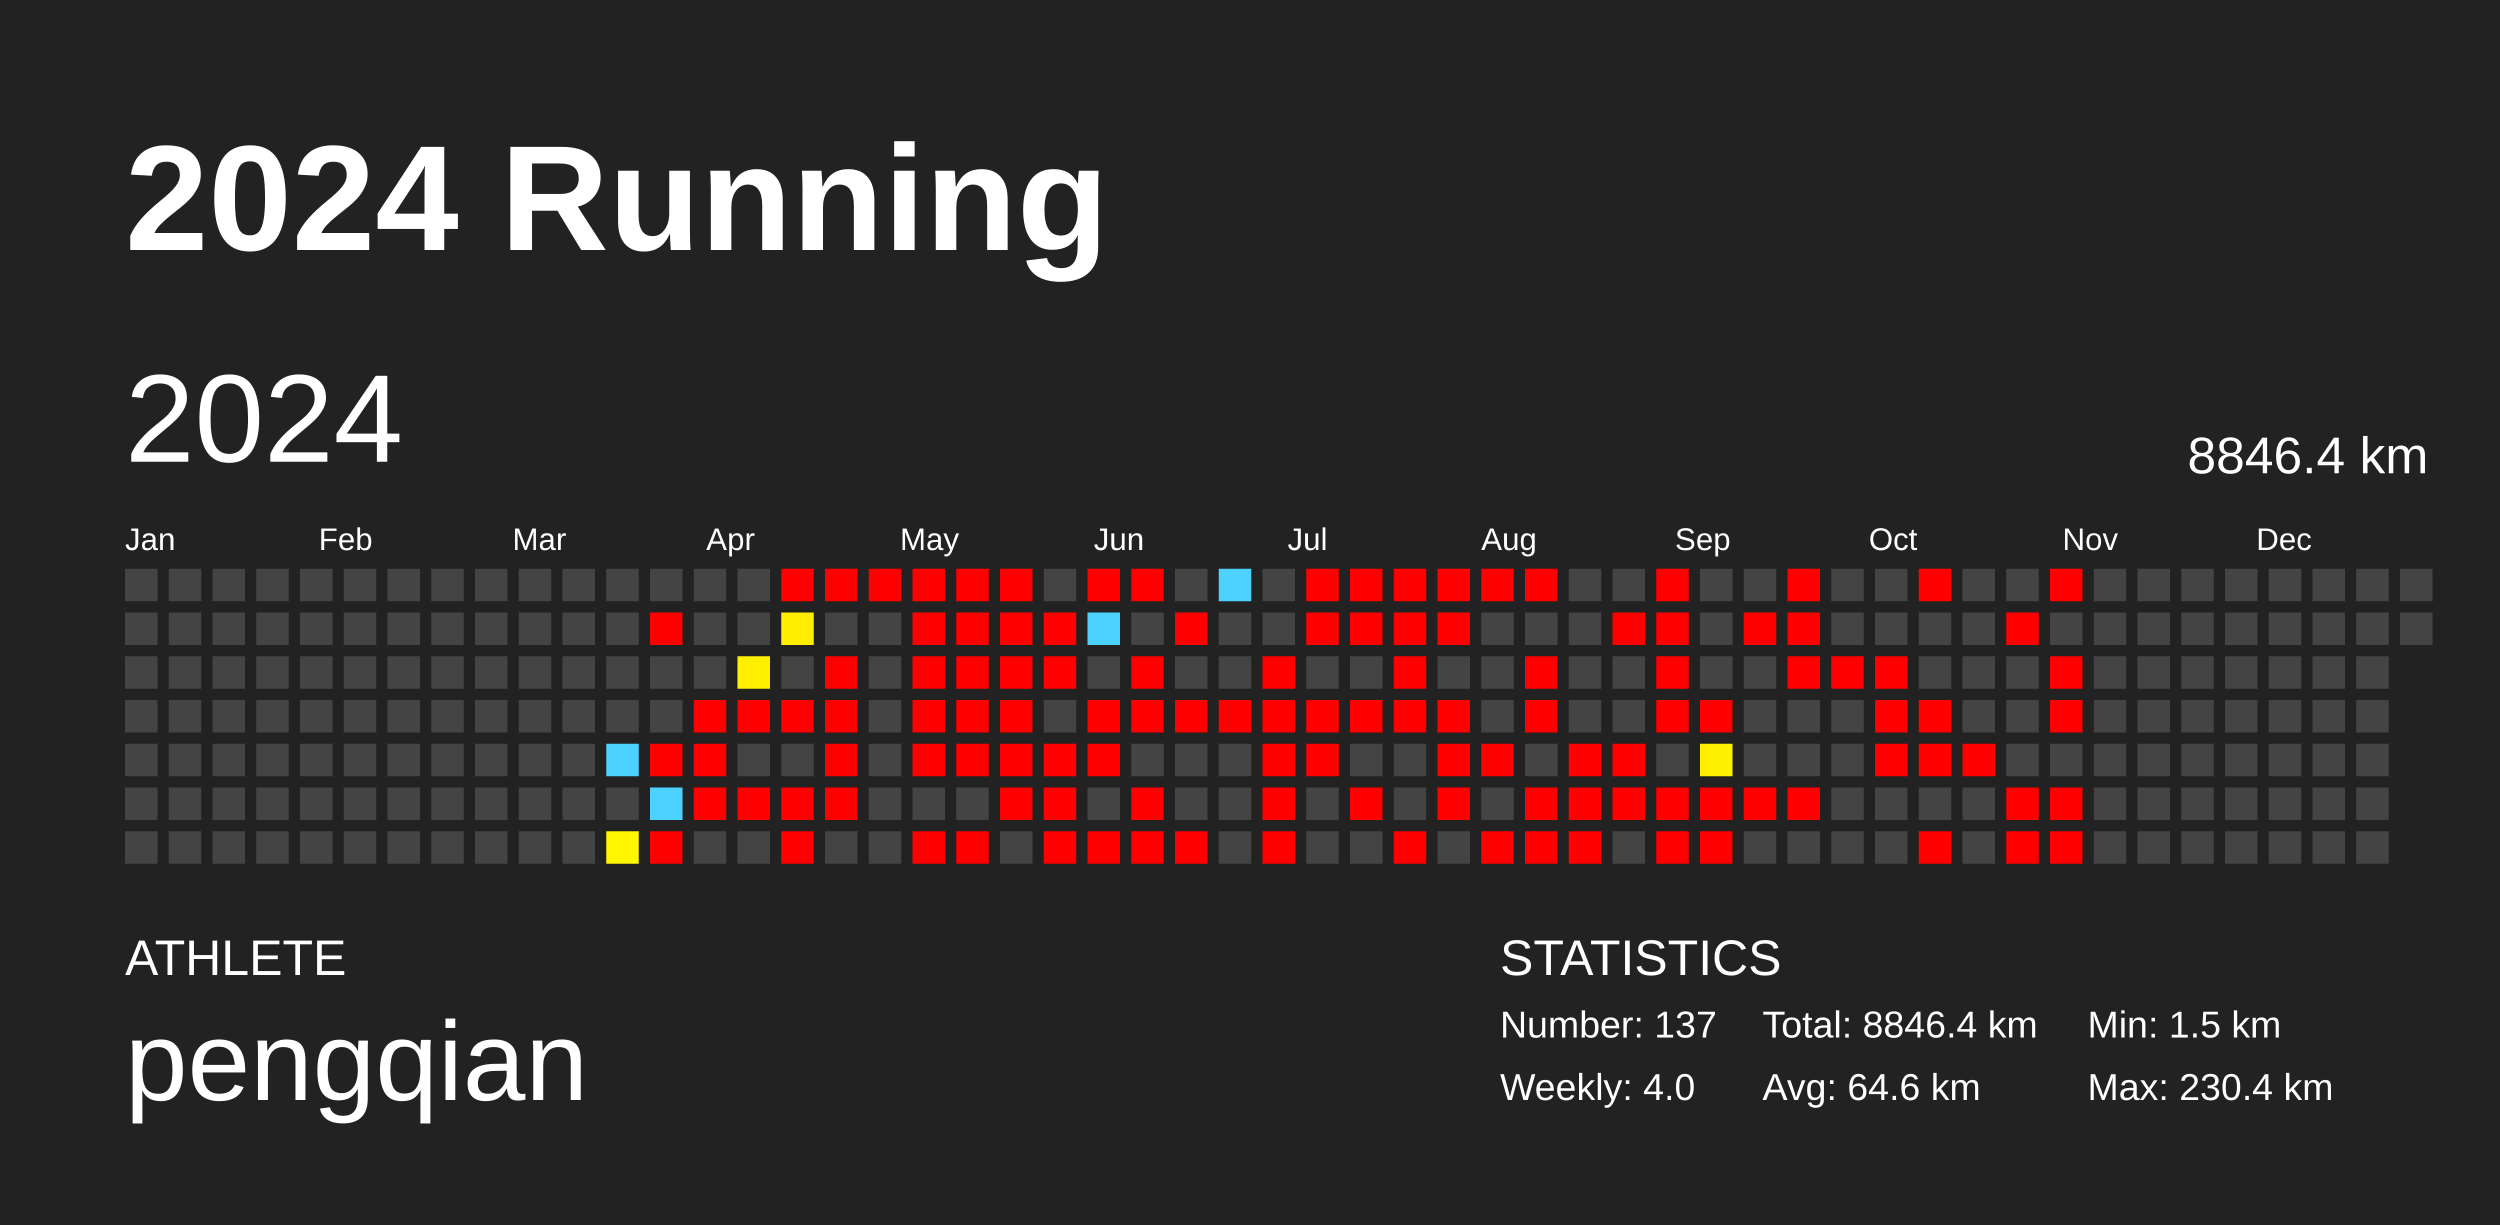
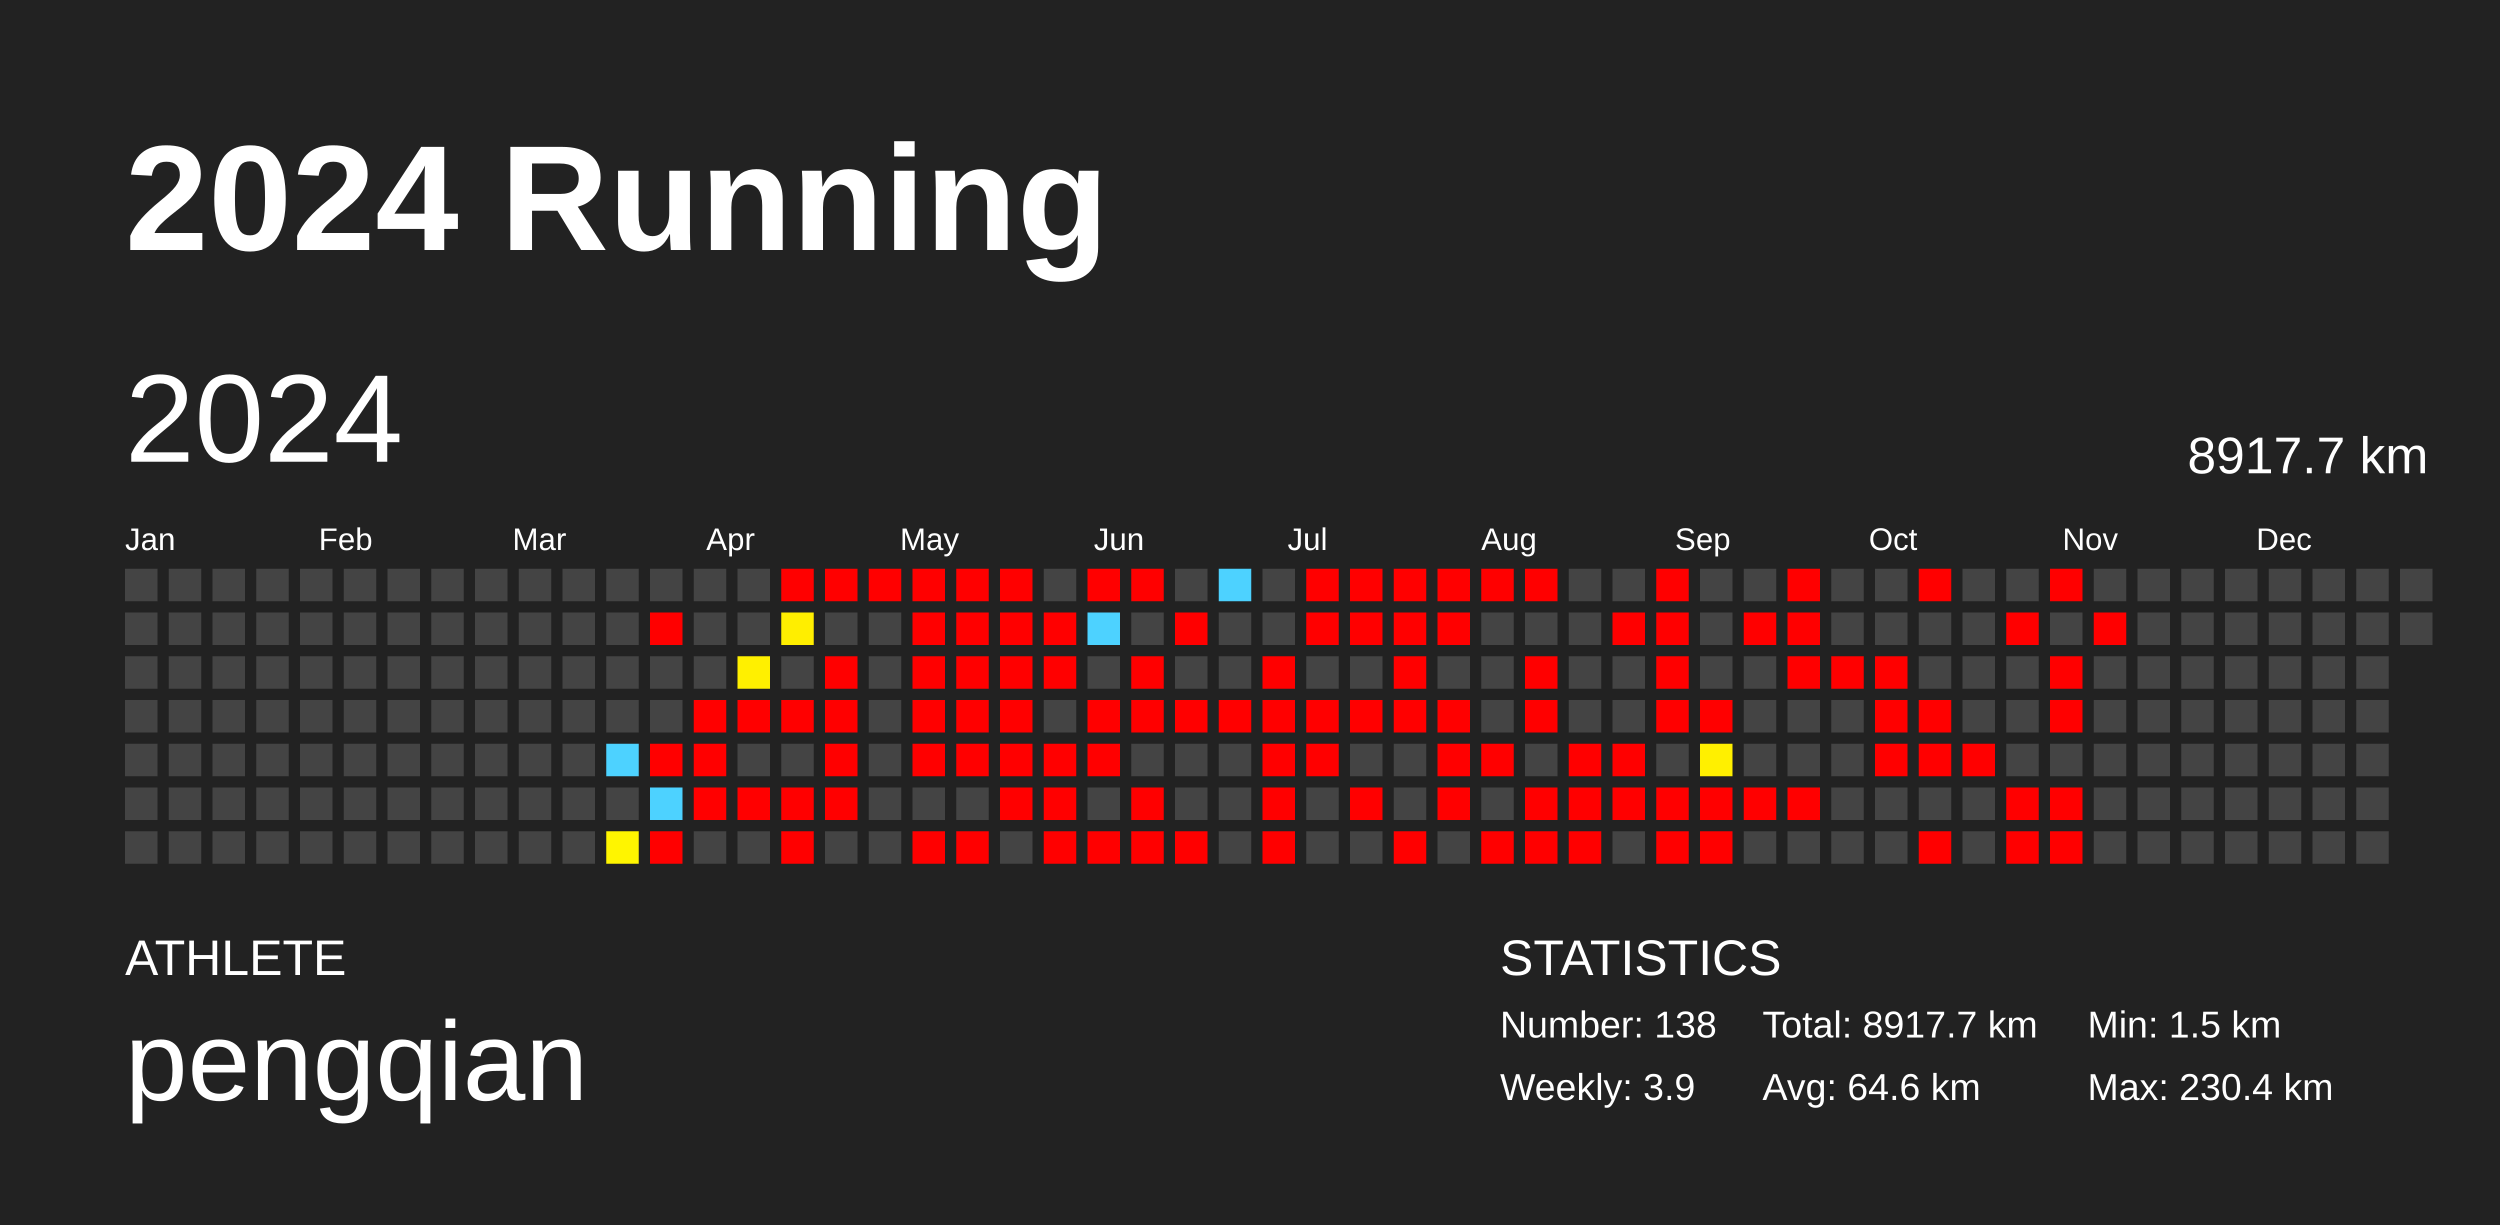
<svg xmlns="http://www.w3.org/2000/svg" baseProfile="full" height="98mm" version="1.1" viewBox="0,0,200,98" width="200mm">
  <defs />
  <rect fill="#222222" height="98" width="200" x="0" y="0" />
  <text fill="#FFFFFF" style="font-size:12px; font-family:Arial; font-weight:bold;" x="10" y="20">2024 Running</text>
  <text fill="#FFFFFF" style="font-size:4px; font-family:Arial" x="10" y="78">ATHLETE</text>
  <text fill="#FFFFFF" style="font-size:9px; font-family:Arial" x="10" y="88">pengqian</text>
  <text fill="#FFFFFF" style="font-size:4px; font-family:Arial" x="120" y="78">STATISTICS</text>
-   <text fill="#FFFFFF" style="font-size:3px; font-family:Arial" x="120" y="83">Number: 137</text>
-   <text fill="#FFFFFF" style="font-size:3px; font-family:Arial" x="120" y="88">Weekly: 4.0</text>
-   <text fill="#FFFFFF" style="font-size:3px; font-family:Arial" x="141" y="83">Total: 8846.4 km</text>
+   <text fill="#FFFFFF" style="font-size:3px; font-family:Arial" x="120" y="83">Number: 138</text>
+   <text fill="#FFFFFF" style="font-size:3px; font-family:Arial" x="120" y="88">Weekly: 3.9</text>
+   <text fill="#FFFFFF" style="font-size:3px; font-family:Arial" x="141" y="83">Total: 8917.7 km</text>
  <text fill="#FFFFFF" style="font-size:3px; font-family:Arial" x="141" y="88">Avg: 64.6 km</text>
  <text fill="#FFFFFF" style="font-size:3px; font-family:Arial" x="167" y="83">Min: 1.5 km</text>
  <text fill="#FFFFFF" style="font-size:3px; font-family:Arial" x="167" y="88">Max: 230.4 km</text>
  <text dominant-baseline="hanging" fill="#FFFFFF" style="font-size:10.0px; font-family:Arial;" x="10" y="30">2024</text>
-   <text dominant-baseline="hanging" fill="#FFFFFF" style="font-size:4.125px; font-family:Arial;" x="175" y="35">8846.4 km</text>
+   <text dominant-baseline="hanging" fill="#FFFFFF" style="font-size:4.125px; font-family:Arial;" x="175" y="35">8917.7 km</text>
  <text fill="#FFFFFF" style="font-size:2.5px; font-family:Arial" x="10.0" y="44">Jan</text>
  <text fill="#FFFFFF" style="font-size:2.5px; font-family:Arial" x="25.5" y="44">Feb</text>
  <text fill="#FFFFFF" style="font-size:2.5px; font-family:Arial" x="41.0" y="44">Mar</text>
  <text fill="#FFFFFF" style="font-size:2.5px; font-family:Arial" x="56.5" y="44">Apr</text>
  <text fill="#FFFFFF" style="font-size:2.5px; font-family:Arial" x="72.0" y="44">May</text>
  <text fill="#FFFFFF" style="font-size:2.5px; font-family:Arial" x="87.5" y="44">Jun</text>
  <text fill="#FFFFFF" style="font-size:2.5px; font-family:Arial" x="103.0" y="44">Jul</text>
  <text fill="#FFFFFF" style="font-size:2.5px; font-family:Arial" x="118.5" y="44">Aug</text>
  <text fill="#FFFFFF" style="font-size:2.5px; font-family:Arial" x="134.0" y="44">Sep</text>
  <text fill="#FFFFFF" style="font-size:2.5px; font-family:Arial" x="149.5" y="44">Oct</text>
  <text fill="#FFFFFF" style="font-size:2.5px; font-family:Arial" x="165.0" y="44">Nov</text>
  <text fill="#FFFFFF" style="font-size:2.5px; font-family:Arial" x="180.5" y="44">Dec</text>
  <rect fill="#444444" height="2.6" width="2.6" x="10.0" y="45.5" />
  <rect fill="#444444" height="2.6" width="2.6" x="10.0" y="49.0" />
  <rect fill="#444444" height="2.6" width="2.6" x="10.0" y="52.5" />
  <rect fill="#444444" height="2.6" width="2.6" x="10.0" y="56.0" />
  <rect fill="#444444" height="2.6" width="2.6" x="10.0" y="59.5" />
  <rect fill="#444444" height="2.6" width="2.6" x="10.0" y="63.0" />
  <rect fill="#444444" height="2.6" width="2.6" x="10.0" y="66.5" />
  <rect fill="#444444" height="2.6" width="2.6" x="13.5" y="45.5" />
  <rect fill="#444444" height="2.6" width="2.6" x="13.5" y="49.0" />
  <rect fill="#444444" height="2.6" width="2.6" x="13.5" y="52.5" />
  <rect fill="#444444" height="2.6" width="2.6" x="13.5" y="56.0" />
  <rect fill="#444444" height="2.6" width="2.6" x="13.5" y="59.5" />
  <rect fill="#444444" height="2.6" width="2.6" x="13.5" y="63.0" />
  <rect fill="#444444" height="2.6" width="2.6" x="13.5" y="66.5" />
  <rect fill="#444444" height="2.6" width="2.6" x="17.0" y="45.5" />
  <rect fill="#444444" height="2.6" width="2.6" x="17.0" y="49.0" />
  <rect fill="#444444" height="2.6" width="2.6" x="17.0" y="52.5" />
  <rect fill="#444444" height="2.6" width="2.6" x="17.0" y="56.0" />
  <rect fill="#444444" height="2.6" width="2.6" x="17.0" y="59.5" />
  <rect fill="#444444" height="2.6" width="2.6" x="17.0" y="63.0" />
  <rect fill="#444444" height="2.6" width="2.6" x="17.0" y="66.5" />
  <rect fill="#444444" height="2.6" width="2.6" x="20.5" y="45.5" />
  <rect fill="#444444" height="2.6" width="2.6" x="20.5" y="49.0" />
  <rect fill="#444444" height="2.6" width="2.6" x="20.5" y="52.5" />
  <rect fill="#444444" height="2.6" width="2.6" x="20.5" y="56.0" />
  <rect fill="#444444" height="2.6" width="2.6" x="20.5" y="59.5" />
  <rect fill="#444444" height="2.6" width="2.6" x="20.5" y="63.0" />
  <rect fill="#444444" height="2.6" width="2.6" x="20.5" y="66.5" />
  <rect fill="#444444" height="2.6" width="2.6" x="24.0" y="45.5" />
  <rect fill="#444444" height="2.6" width="2.6" x="24.0" y="49.0" />
  <rect fill="#444444" height="2.6" width="2.6" x="24.0" y="52.5" />
  <rect fill="#444444" height="2.6" width="2.6" x="24.0" y="56.0" />
  <rect fill="#444444" height="2.6" width="2.6" x="24.0" y="59.5" />
  <rect fill="#444444" height="2.6" width="2.6" x="24.0" y="63.0" />
  <rect fill="#444444" height="2.6" width="2.6" x="24.0" y="66.5" />
  <rect fill="#444444" height="2.6" width="2.6" x="27.5" y="45.5" />
  <rect fill="#444444" height="2.6" width="2.6" x="27.5" y="49.0" />
  <rect fill="#444444" height="2.6" width="2.6" x="27.5" y="52.5" />
  <rect fill="#444444" height="2.6" width="2.6" x="27.5" y="56.0" />
  <rect fill="#444444" height="2.6" width="2.6" x="27.5" y="59.5" />
  <rect fill="#444444" height="2.6" width="2.6" x="27.5" y="63.0" />
  <rect fill="#444444" height="2.6" width="2.6" x="27.5" y="66.5" />
  <rect fill="#444444" height="2.6" width="2.6" x="31.0" y="45.5" />
  <rect fill="#444444" height="2.6" width="2.6" x="31.0" y="49.0" />
  <rect fill="#444444" height="2.6" width="2.6" x="31.0" y="52.5" />
  <rect fill="#444444" height="2.6" width="2.6" x="31.0" y="56.0" />
  <rect fill="#444444" height="2.6" width="2.6" x="31.0" y="59.5" />
  <rect fill="#444444" height="2.6" width="2.6" x="31.0" y="63.0" />
  <rect fill="#444444" height="2.6" width="2.6" x="31.0" y="66.5" />
  <rect fill="#444444" height="2.6" width="2.6" x="34.5" y="45.5" />
  <rect fill="#444444" height="2.6" width="2.6" x="34.5" y="49.0" />
  <rect fill="#444444" height="2.6" width="2.6" x="34.5" y="52.5" />
  <rect fill="#444444" height="2.6" width="2.6" x="34.5" y="56.0" />
  <rect fill="#444444" height="2.6" width="2.6" x="34.5" y="59.5" />
  <rect fill="#444444" height="2.6" width="2.6" x="34.5" y="63.0" />
  <rect fill="#444444" height="2.6" width="2.6" x="34.5" y="66.5" />
  <rect fill="#444444" height="2.6" width="2.6" x="38.0" y="45.5" />
  <rect fill="#444444" height="2.6" width="2.6" x="38.0" y="49.0" />
  <rect fill="#444444" height="2.6" width="2.6" x="38.0" y="52.5" />
  <rect fill="#444444" height="2.6" width="2.6" x="38.0" y="56.0" />
  <rect fill="#444444" height="2.6" width="2.6" x="38.0" y="59.5" />
  <rect fill="#444444" height="2.6" width="2.6" x="38.0" y="63.0" />
  <rect fill="#444444" height="2.6" width="2.6" x="38.0" y="66.5" />
  <rect fill="#444444" height="2.6" width="2.6" x="41.5" y="45.5" />
  <rect fill="#444444" height="2.6" width="2.6" x="41.5" y="49.0" />
  <rect fill="#444444" height="2.6" width="2.6" x="41.5" y="52.5" />
  <rect fill="#444444" height="2.6" width="2.6" x="41.5" y="56.0" />
  <rect fill="#444444" height="2.6" width="2.6" x="41.5" y="59.5" />
  <rect fill="#444444" height="2.6" width="2.6" x="41.5" y="63.0" />
  <rect fill="#444444" height="2.6" width="2.6" x="41.5" y="66.5" />
  <rect fill="#444444" height="2.6" width="2.6" x="45.0" y="45.5" />
  <rect fill="#444444" height="2.6" width="2.6" x="45.0" y="49.0" />
  <rect fill="#444444" height="2.6" width="2.6" x="45.0" y="52.5" />
  <rect fill="#444444" height="2.6" width="2.6" x="45.0" y="56.0" />
  <rect fill="#444444" height="2.6" width="2.6" x="45.0" y="59.5" />
  <rect fill="#444444" height="2.6" width="2.6" x="45.0" y="63.0" />
  <rect fill="#444444" height="2.6" width="2.6" x="45.0" y="66.5" />
  <rect fill="#444444" height="2.6" width="2.6" x="48.5" y="45.5" />
  <rect fill="#444444" height="2.6" width="2.6" x="48.5" y="49.0" />
  <rect fill="#444444" height="2.6" width="2.6" x="48.5" y="52.5" />
  <rect fill="#444444" height="2.6" width="2.6" x="48.5" y="56.0" />
  <rect fill="#4dd2ff" height="2.6" width="2.6" x="48.5" y="59.5" />
  <rect fill="#444444" height="2.6" width="2.6" x="48.5" y="63.0" />
  <rect fill="#fff500" height="2.6" width="2.6" x="48.5" y="66.5" />
  <rect fill="#444444" height="2.6" width="2.6" x="52.0" y="45.5" />
  <rect fill="red" height="2.6" width="2.6" x="52.0" y="49.0" />
  <rect fill="#444444" height="2.6" width="2.6" x="52.0" y="52.5" />
  <rect fill="#444444" height="2.6" width="2.6" x="52.0" y="56.0" />
  <rect fill="red" height="2.6" width="2.6" x="52.0" y="59.5" />
  <rect fill="#4dd2ff" height="2.6" width="2.6" x="52.0" y="63.0" />
  <rect fill="red" height="2.6" width="2.6" x="52.0" y="66.5" />
  <rect fill="#444444" height="2.6" width="2.6" x="55.5" y="45.5" />
  <rect fill="#444444" height="2.6" width="2.6" x="55.5" y="49.0" />
  <rect fill="#444444" height="2.6" width="2.6" x="55.5" y="52.5" />
  <rect fill="red" height="2.6" width="2.6" x="55.5" y="56.0" />
  <rect fill="red" height="2.6" width="2.6" x="55.5" y="59.5" />
  <rect fill="red" height="2.6" width="2.6" x="55.5" y="63.0" />
  <rect fill="#444444" height="2.6" width="2.6" x="55.5" y="66.5" />
  <rect fill="#444444" height="2.6" width="2.6" x="59.0" y="45.5" />
  <rect fill="#444444" height="2.6" width="2.6" x="59.0" y="49.0" />
  <rect fill="#fff000" height="2.6" width="2.6" x="59.0" y="52.5" />
  <rect fill="red" height="2.6" width="2.6" x="59.0" y="56.0" />
  <rect fill="#444444" height="2.6" width="2.6" x="59.0" y="59.5" />
  <rect fill="red" height="2.6" width="2.6" x="59.0" y="63.0" />
  <rect fill="#444444" height="2.6" width="2.6" x="59.0" y="66.5" />
  <rect fill="red" height="2.6" width="2.6" x="62.5" y="45.5" />
  <rect fill="#ffee00" height="2.6" width="2.6" x="62.5" y="49.0" />
  <rect fill="#444444" height="2.6" width="2.6" x="62.5" y="52.5" />
  <rect fill="red" height="2.6" width="2.6" x="62.5" y="56.0" />
  <rect fill="#444444" height="2.6" width="2.6" x="62.5" y="59.5" />
  <rect fill="red" height="2.6" width="2.6" x="62.5" y="63.0" />
  <rect fill="red" height="2.6" width="2.6" x="62.5" y="66.5" />
  <rect fill="red" height="2.6" width="2.6" x="66.0" y="45.5" />
  <rect fill="#444444" height="2.6" width="2.6" x="66.0" y="49.0" />
  <rect fill="red" height="2.6" width="2.6" x="66.0" y="52.5" />
  <rect fill="red" height="2.6" width="2.6" x="66.0" y="56.0" />
  <rect fill="red" height="2.6" width="2.6" x="66.0" y="59.5" />
  <rect fill="red" height="2.6" width="2.6" x="66.0" y="63.0" />
  <rect fill="#444444" height="2.6" width="2.6" x="66.0" y="66.5" />
  <rect fill="red" height="2.6" width="2.6" x="69.5" y="45.5" />
  <rect fill="#444444" height="2.6" width="2.6" x="69.5" y="49.0" />
  <rect fill="#444444" height="2.6" width="2.6" x="69.5" y="52.5" />
  <rect fill="#444444" height="2.6" width="2.6" x="69.5" y="56.0" />
  <rect fill="#444444" height="2.6" width="2.6" x="69.5" y="59.5" />
  <rect fill="#444444" height="2.6" width="2.6" x="69.5" y="63.0" />
  <rect fill="#444444" height="2.6" width="2.6" x="69.5" y="66.5" />
  <rect fill="red" height="2.6" width="2.6" x="73.0" y="45.5" />
  <rect fill="red" height="2.6" width="2.6" x="73.0" y="49.0" />
  <rect fill="red" height="2.6" width="2.6" x="73.0" y="52.5" />
  <rect fill="red" height="2.6" width="2.6" x="73.0" y="56.0" />
  <rect fill="red" height="2.6" width="2.6" x="73.0" y="59.5" />
  <rect fill="#444444" height="2.6" width="2.6" x="73.0" y="63.0" />
  <rect fill="red" height="2.6" width="2.6" x="73.0" y="66.5" />
  <rect fill="red" height="2.6" width="2.6" x="76.5" y="45.5" />
  <rect fill="red" height="2.6" width="2.6" x="76.5" y="49.0" />
  <rect fill="red" height="2.6" width="2.6" x="76.5" y="52.5" />
  <rect fill="red" height="2.6" width="2.6" x="76.5" y="56.0" />
  <rect fill="red" height="2.6" width="2.6" x="76.5" y="59.5" />
  <rect fill="#444444" height="2.6" width="2.6" x="76.5" y="63.0" />
  <rect fill="red" height="2.6" width="2.6" x="76.5" y="66.5" />
  <rect fill="red" height="2.6" width="2.6" x="80.0" y="45.5" />
  <rect fill="red" height="2.6" width="2.6" x="80.0" y="49.0" />
  <rect fill="red" height="2.6" width="2.6" x="80.0" y="52.5" />
  <rect fill="red" height="2.6" width="2.6" x="80.0" y="56.0" />
  <rect fill="red" height="2.6" width="2.6" x="80.0" y="59.5" />
  <rect fill="red" height="2.6" width="2.6" x="80.0" y="63.0" />
  <rect fill="#444444" height="2.6" width="2.6" x="80.0" y="66.5" />
  <rect fill="#444444" height="2.6" width="2.6" x="83.5" y="45.5" />
  <rect fill="red" height="2.6" width="2.6" x="83.5" y="49.0" />
  <rect fill="red" height="2.6" width="2.6" x="83.5" y="52.5" />
  <rect fill="#444444" height="2.6" width="2.6" x="83.5" y="56.0" />
  <rect fill="red" height="2.6" width="2.6" x="83.5" y="59.5" />
  <rect fill="red" height="2.6" width="2.6" x="83.5" y="63.0" />
  <rect fill="red" height="2.6" width="2.6" x="83.5" y="66.5" />
  <rect fill="red" height="2.6" width="2.6" x="87.0" y="45.5" />
  <rect fill="#4dd2ff" height="2.6" width="2.6" x="87.0" y="49.0" />
  <rect fill="#444444" height="2.6" width="2.6" x="87.0" y="52.5" />
  <rect fill="red" height="2.6" width="2.6" x="87.0" y="56.0" />
  <rect fill="red" height="2.6" width="2.6" x="87.0" y="59.5" />
  <rect fill="#444444" height="2.6" width="2.6" x="87.0" y="63.0" />
  <rect fill="red" height="2.6" width="2.6" x="87.0" y="66.5" />
  <rect fill="red" height="2.6" width="2.6" x="90.5" y="45.5" />
  <rect fill="#444444" height="2.6" width="2.6" x="90.5" y="49.0" />
  <rect fill="red" height="2.6" width="2.6" x="90.5" y="52.5" />
  <rect fill="red" height="2.6" width="2.6" x="90.5" y="56.0" />
  <rect fill="#444444" height="2.6" width="2.6" x="90.5" y="59.5" />
  <rect fill="red" height="2.6" width="2.6" x="90.5" y="63.0" />
  <rect fill="red" height="2.6" width="2.6" x="90.5" y="66.5" />
  <rect fill="#444444" height="2.6" width="2.6" x="94.0" y="45.5" />
  <rect fill="red" height="2.6" width="2.6" x="94.0" y="49.0" />
  <rect fill="#444444" height="2.6" width="2.6" x="94.0" y="52.5" />
  <rect fill="red" height="2.6" width="2.6" x="94.0" y="56.0" />
  <rect fill="#444444" height="2.6" width="2.6" x="94.0" y="59.5" />
  <rect fill="#444444" height="2.6" width="2.6" x="94.0" y="63.0" />
  <rect fill="red" height="2.6" width="2.6" x="94.0" y="66.5" />
  <rect fill="#4dd2ff" height="2.6" width="2.6" x="97.5" y="45.5" />
  <rect fill="#444444" height="2.6" width="2.6" x="97.5" y="49.0" />
  <rect fill="#444444" height="2.6" width="2.6" x="97.5" y="52.5" />
  <rect fill="red" height="2.6" width="2.6" x="97.5" y="56.0" />
  <rect fill="#444444" height="2.6" width="2.6" x="97.5" y="59.5" />
  <rect fill="#444444" height="2.6" width="2.6" x="97.5" y="63.0" />
  <rect fill="#444444" height="2.6" width="2.6" x="97.5" y="66.5" />
  <rect fill="#444444" height="2.6" width="2.6" x="101.0" y="45.5" />
  <rect fill="#444444" height="2.6" width="2.6" x="101.0" y="49.0" />
  <rect fill="red" height="2.6" width="2.6" x="101.0" y="52.5" />
  <rect fill="red" height="2.6" width="2.6" x="101.0" y="56.0" />
  <rect fill="red" height="2.6" width="2.6" x="101.0" y="59.5" />
  <rect fill="red" height="2.6" width="2.6" x="101.0" y="63.0" />
  <rect fill="red" height="2.6" width="2.6" x="101.0" y="66.5" />
  <rect fill="red" height="2.6" width="2.6" x="104.5" y="45.5" />
  <rect fill="red" height="2.6" width="2.6" x="104.5" y="49.0" />
  <rect fill="#444444" height="2.6" width="2.6" x="104.5" y="52.5" />
  <rect fill="red" height="2.6" width="2.6" x="104.5" y="56.0" />
  <rect fill="red" height="2.6" width="2.6" x="104.5" y="59.5" />
  <rect fill="#444444" height="2.6" width="2.6" x="104.5" y="63.0" />
  <rect fill="#444444" height="2.6" width="2.6" x="104.5" y="66.5" />
  <rect fill="red" height="2.6" width="2.6" x="108.0" y="45.5" />
  <rect fill="red" height="2.6" width="2.6" x="108.0" y="49.0" />
  <rect fill="#444444" height="2.6" width="2.6" x="108.0" y="52.5" />
  <rect fill="red" height="2.6" width="2.6" x="108.0" y="56.0" />
  <rect fill="#444444" height="2.6" width="2.6" x="108.0" y="59.5" />
  <rect fill="red" height="2.6" width="2.6" x="108.0" y="63.0" />
  <rect fill="#444444" height="2.6" width="2.6" x="108.0" y="66.5" />
  <rect fill="red" height="2.6" width="2.6" x="111.5" y="45.5" />
  <rect fill="red" height="2.6" width="2.6" x="111.5" y="49.0" />
  <rect fill="red" height="2.6" width="2.6" x="111.5" y="52.5" />
  <rect fill="red" height="2.6" width="2.6" x="111.5" y="56.0" />
  <rect fill="#444444" height="2.6" width="2.6" x="111.5" y="59.5" />
  <rect fill="#444444" height="2.6" width="2.6" x="111.5" y="63.0" />
  <rect fill="red" height="2.6" width="2.6" x="111.5" y="66.5" />
  <rect fill="red" height="2.6" width="2.6" x="115.0" y="45.5" />
  <rect fill="red" height="2.6" width="2.6" x="115.0" y="49.0" />
  <rect fill="#444444" height="2.6" width="2.6" x="115.0" y="52.5" />
  <rect fill="red" height="2.6" width="2.6" x="115.0" y="56.0" />
  <rect fill="red" height="2.6" width="2.6" x="115.0" y="59.5" />
  <rect fill="red" height="2.6" width="2.6" x="115.0" y="63.0" />
  <rect fill="#444444" height="2.6" width="2.6" x="115.0" y="66.5" />
  <rect fill="red" height="2.6" width="2.6" x="118.5" y="45.5" />
  <rect fill="#444444" height="2.6" width="2.6" x="118.5" y="49.0" />
  <rect fill="#444444" height="2.6" width="2.6" x="118.5" y="52.5" />
  <rect fill="#444444" height="2.6" width="2.6" x="118.5" y="56.0" />
  <rect fill="red" height="2.6" width="2.6" x="118.5" y="59.5" />
  <rect fill="#444444" height="2.6" width="2.6" x="118.5" y="63.0" />
  <rect fill="red" height="2.6" width="2.6" x="118.5" y="66.5" />
  <rect fill="red" height="2.6" width="2.6" x="122.0" y="45.5" />
  <rect fill="#444444" height="2.6" width="2.6" x="122.0" y="49.0" />
  <rect fill="red" height="2.6" width="2.6" x="122.0" y="52.5" />
  <rect fill="red" height="2.6" width="2.6" x="122.0" y="56.0" />
  <rect fill="#444444" height="2.6" width="2.6" x="122.0" y="59.5" />
  <rect fill="red" height="2.6" width="2.6" x="122.0" y="63.0" />
  <rect fill="red" height="2.6" width="2.6" x="122.0" y="66.5" />
  <rect fill="#444444" height="2.6" width="2.6" x="125.5" y="45.5" />
  <rect fill="#444444" height="2.6" width="2.6" x="125.5" y="49.0" />
  <rect fill="#444444" height="2.6" width="2.6" x="125.5" y="52.5" />
  <rect fill="#444444" height="2.6" width="2.6" x="125.5" y="56.0" />
  <rect fill="red" height="2.6" width="2.6" x="125.5" y="59.5" />
  <rect fill="red" height="2.6" width="2.6" x="125.5" y="63.0" />
  <rect fill="red" height="2.6" width="2.6" x="125.5" y="66.5" />
  <rect fill="#444444" height="2.6" width="2.6" x="129.0" y="45.5" />
  <rect fill="red" height="2.6" width="2.6" x="129.0" y="49.0" />
  <rect fill="#444444" height="2.6" width="2.6" x="129.0" y="52.5" />
  <rect fill="#444444" height="2.6" width="2.6" x="129.0" y="56.0" />
  <rect fill="red" height="2.6" width="2.6" x="129.0" y="59.5" />
  <rect fill="red" height="2.6" width="2.6" x="129.0" y="63.0" />
  <rect fill="#444444" height="2.6" width="2.6" x="129.0" y="66.5" />
  <rect fill="red" height="2.6" width="2.6" x="132.5" y="45.5" />
  <rect fill="red" height="2.6" width="2.6" x="132.5" y="49.0" />
  <rect fill="red" height="2.6" width="2.6" x="132.5" y="52.5" />
  <rect fill="red" height="2.6" width="2.6" x="132.5" y="56.0" />
  <rect fill="#444444" height="2.6" width="2.6" x="132.5" y="59.5" />
  <rect fill="red" height="2.6" width="2.6" x="132.5" y="63.0" />
  <rect fill="red" height="2.6" width="2.6" x="132.5" y="66.5" />
  <rect fill="#444444" height="2.6" width="2.6" x="136.0" y="45.5" />
  <rect fill="#444444" height="2.6" width="2.6" x="136.0" y="49.0" />
  <rect fill="#444444" height="2.6" width="2.6" x="136.0" y="52.5" />
  <rect fill="red" height="2.6" width="2.6" x="136.0" y="56.0" />
  <rect fill="#fff000" height="2.6" width="2.6" x="136.0" y="59.5" />
  <rect fill="red" height="2.6" width="2.6" x="136.0" y="63.0" />
  <rect fill="red" height="2.6" width="2.6" x="136.0" y="66.5" />
  <rect fill="#444444" height="2.6" width="2.6" x="139.5" y="45.5" />
  <rect fill="red" height="2.6" width="2.6" x="139.5" y="49.0" />
  <rect fill="#444444" height="2.6" width="2.6" x="139.5" y="52.5" />
  <rect fill="#444444" height="2.6" width="2.6" x="139.5" y="56.0" />
  <rect fill="#444444" height="2.6" width="2.6" x="139.5" y="59.5" />
  <rect fill="red" height="2.6" width="2.6" x="139.5" y="63.0" />
  <rect fill="#444444" height="2.6" width="2.6" x="139.5" y="66.5" />
  <rect fill="red" height="2.6" width="2.6" x="143.0" y="45.5" />
  <rect fill="red" height="2.6" width="2.6" x="143.0" y="49.0" />
  <rect fill="red" height="2.6" width="2.6" x="143.0" y="52.5" />
  <rect fill="#444444" height="2.6" width="2.6" x="143.0" y="56.0" />
  <rect fill="#444444" height="2.6" width="2.6" x="143.0" y="59.5" />
  <rect fill="red" height="2.6" width="2.6" x="143.0" y="63.0" />
  <rect fill="#444444" height="2.6" width="2.6" x="143.0" y="66.5" />
  <rect fill="#444444" height="2.6" width="2.6" x="146.5" y="45.5" />
  <rect fill="#444444" height="2.6" width="2.6" x="146.5" y="49.0" />
  <rect fill="red" height="2.6" width="2.6" x="146.5" y="52.5" />
  <rect fill="#444444" height="2.6" width="2.6" x="146.5" y="56.0" />
  <rect fill="#444444" height="2.6" width="2.6" x="146.5" y="59.5" />
  <rect fill="#444444" height="2.6" width="2.6" x="146.5" y="63.0" />
  <rect fill="#444444" height="2.6" width="2.6" x="146.5" y="66.5" />
  <rect fill="#444444" height="2.6" width="2.6" x="150.0" y="45.5" />
  <rect fill="#444444" height="2.6" width="2.6" x="150.0" y="49.0" />
  <rect fill="red" height="2.6" width="2.6" x="150.0" y="52.5" />
  <rect fill="red" height="2.6" width="2.6" x="150.0" y="56.0" />
  <rect fill="red" height="2.6" width="2.6" x="150.0" y="59.5" />
  <rect fill="#444444" height="2.6" width="2.6" x="150.0" y="63.0" />
  <rect fill="#444444" height="2.6" width="2.6" x="150.0" y="66.5" />
  <rect fill="red" height="2.6" width="2.6" x="153.5" y="45.5" />
  <rect fill="#444444" height="2.6" width="2.6" x="153.5" y="49.0" />
  <rect fill="#444444" height="2.6" width="2.6" x="153.5" y="52.5" />
  <rect fill="red" height="2.6" width="2.6" x="153.5" y="56.0" />
  <rect fill="red" height="2.6" width="2.6" x="153.5" y="59.5" />
  <rect fill="#444444" height="2.6" width="2.6" x="153.5" y="63.0" />
  <rect fill="red" height="2.6" width="2.6" x="153.5" y="66.5" />
  <rect fill="#444444" height="2.6" width="2.6" x="157.0" y="45.5" />
  <rect fill="#444444" height="2.6" width="2.6" x="157.0" y="49.0" />
  <rect fill="#444444" height="2.6" width="2.6" x="157.0" y="52.5" />
  <rect fill="#444444" height="2.6" width="2.6" x="157.0" y="56.0" />
  <rect fill="red" height="2.6" width="2.6" x="157.0" y="59.5" />
  <rect fill="#444444" height="2.6" width="2.6" x="157.0" y="63.0" />
  <rect fill="#444444" height="2.6" width="2.6" x="157.0" y="66.5" />
  <rect fill="#444444" height="2.6" width="2.6" x="160.5" y="45.5" />
  <rect fill="red" height="2.6" width="2.6" x="160.5" y="49.0" />
  <rect fill="#444444" height="2.6" width="2.6" x="160.5" y="52.5" />
  <rect fill="#444444" height="2.6" width="2.6" x="160.5" y="56.0" />
  <rect fill="#444444" height="2.6" width="2.6" x="160.5" y="59.5" />
  <rect fill="red" height="2.6" width="2.6" x="160.5" y="63.0" />
  <rect fill="red" height="2.6" width="2.6" x="160.5" y="66.5" />
  <rect fill="red" height="2.6" width="2.6" x="164.0" y="45.5" />
  <rect fill="#444444" height="2.6" width="2.6" x="164.0" y="49.0" />
  <rect fill="red" height="2.6" width="2.6" x="164.0" y="52.5" />
  <rect fill="red" height="2.6" width="2.6" x="164.0" y="56.0" />
  <rect fill="#444444" height="2.6" width="2.6" x="164.0" y="59.5" />
  <rect fill="red" height="2.6" width="2.6" x="164.0" y="63.0" />
  <rect fill="red" height="2.6" width="2.6" x="164.0" y="66.5" />
  <rect fill="#444444" height="2.6" width="2.6" x="167.5" y="45.5" />
-   <rect fill="#444444" height="2.6" width="2.6" x="167.5" y="49.0" />
+   <rect fill="red" height="2.6" width="2.6" x="167.5" y="49.0" />
  <rect fill="#444444" height="2.6" width="2.6" x="167.5" y="52.5" />
  <rect fill="#444444" height="2.6" width="2.6" x="167.5" y="56.0" />
  <rect fill="#444444" height="2.6" width="2.6" x="167.5" y="59.5" />
  <rect fill="#444444" height="2.6" width="2.6" x="167.5" y="63.0" />
  <rect fill="#444444" height="2.6" width="2.6" x="167.5" y="66.5" />
  <rect fill="#444444" height="2.6" width="2.6" x="171.0" y="45.5" />
  <rect fill="#444444" height="2.6" width="2.6" x="171.0" y="49.0" />
  <rect fill="#444444" height="2.6" width="2.6" x="171.0" y="52.5" />
  <rect fill="#444444" height="2.6" width="2.6" x="171.0" y="56.0" />
  <rect fill="#444444" height="2.6" width="2.6" x="171.0" y="59.5" />
  <rect fill="#444444" height="2.6" width="2.6" x="171.0" y="63.0" />
  <rect fill="#444444" height="2.6" width="2.6" x="171.0" y="66.5" />
  <rect fill="#444444" height="2.6" width="2.6" x="174.5" y="45.5" />
  <rect fill="#444444" height="2.6" width="2.6" x="174.5" y="49.0" />
  <rect fill="#444444" height="2.6" width="2.6" x="174.5" y="52.5" />
  <rect fill="#444444" height="2.6" width="2.6" x="174.5" y="56.0" />
  <rect fill="#444444" height="2.6" width="2.6" x="174.5" y="59.5" />
  <rect fill="#444444" height="2.6" width="2.6" x="174.5" y="63.0" />
  <rect fill="#444444" height="2.6" width="2.6" x="174.5" y="66.5" />
  <rect fill="#444444" height="2.6" width="2.6" x="178.0" y="45.5" />
  <rect fill="#444444" height="2.6" width="2.6" x="178.0" y="49.0" />
  <rect fill="#444444" height="2.6" width="2.6" x="178.0" y="52.5" />
  <rect fill="#444444" height="2.6" width="2.6" x="178.0" y="56.0" />
  <rect fill="#444444" height="2.6" width="2.6" x="178.0" y="59.5" />
  <rect fill="#444444" height="2.6" width="2.6" x="178.0" y="63.0" />
  <rect fill="#444444" height="2.6" width="2.6" x="178.0" y="66.5" />
  <rect fill="#444444" height="2.6" width="2.6" x="181.5" y="45.5" />
  <rect fill="#444444" height="2.6" width="2.6" x="181.5" y="49.0" />
  <rect fill="#444444" height="2.6" width="2.6" x="181.5" y="52.5" />
  <rect fill="#444444" height="2.6" width="2.6" x="181.5" y="56.0" />
  <rect fill="#444444" height="2.6" width="2.6" x="181.5" y="59.5" />
  <rect fill="#444444" height="2.6" width="2.6" x="181.5" y="63.0" />
  <rect fill="#444444" height="2.6" width="2.6" x="181.5" y="66.5" />
  <rect fill="#444444" height="2.6" width="2.6" x="185.0" y="45.5" />
  <rect fill="#444444" height="2.6" width="2.6" x="185.0" y="49.0" />
  <rect fill="#444444" height="2.6" width="2.6" x="185.0" y="52.5" />
  <rect fill="#444444" height="2.6" width="2.6" x="185.0" y="56.0" />
  <rect fill="#444444" height="2.6" width="2.6" x="185.0" y="59.5" />
  <rect fill="#444444" height="2.6" width="2.6" x="185.0" y="63.0" />
  <rect fill="#444444" height="2.6" width="2.6" x="185.0" y="66.5" />
  <rect fill="#444444" height="2.6" width="2.6" x="188.5" y="45.5" />
  <rect fill="#444444" height="2.6" width="2.6" x="188.5" y="49.0" />
  <rect fill="#444444" height="2.6" width="2.6" x="188.5" y="52.5" />
  <rect fill="#444444" height="2.6" width="2.6" x="188.5" y="56.0" />
  <rect fill="#444444" height="2.6" width="2.6" x="188.5" y="59.5" />
  <rect fill="#444444" height="2.6" width="2.6" x="188.5" y="63.0" />
  <rect fill="#444444" height="2.6" width="2.6" x="188.5" y="66.5" />
  <rect fill="#444444" height="2.6" width="2.6" x="192.0" y="45.5" />
  <rect fill="#444444" height="2.6" width="2.6" x="192.0" y="49.0" />
</svg>
